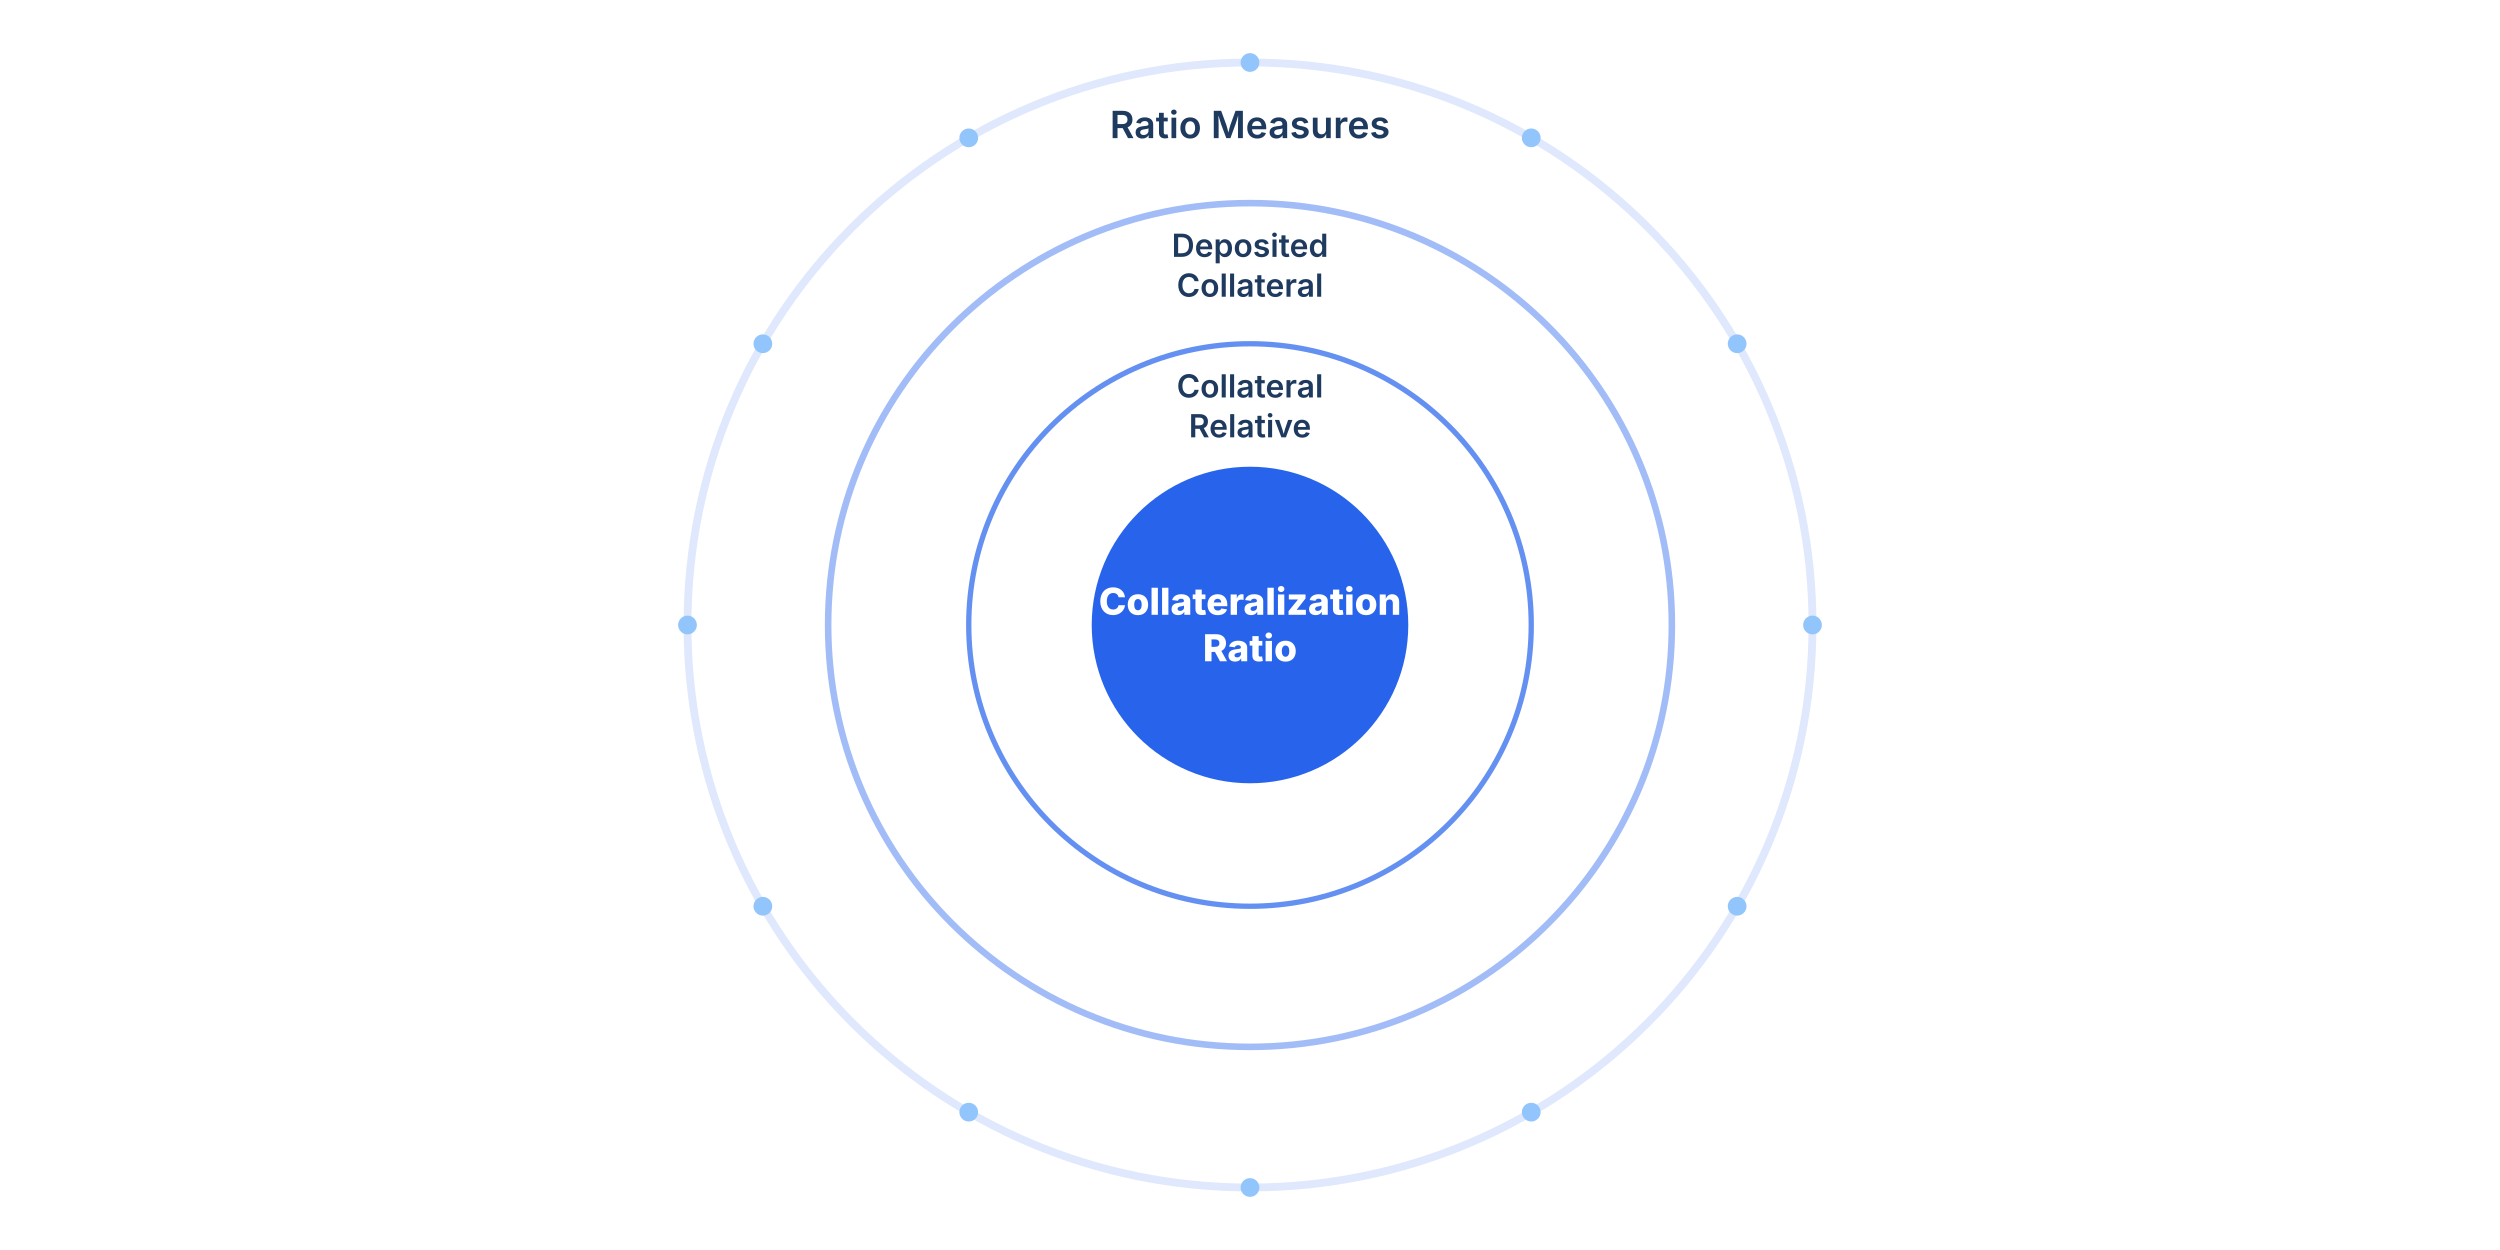
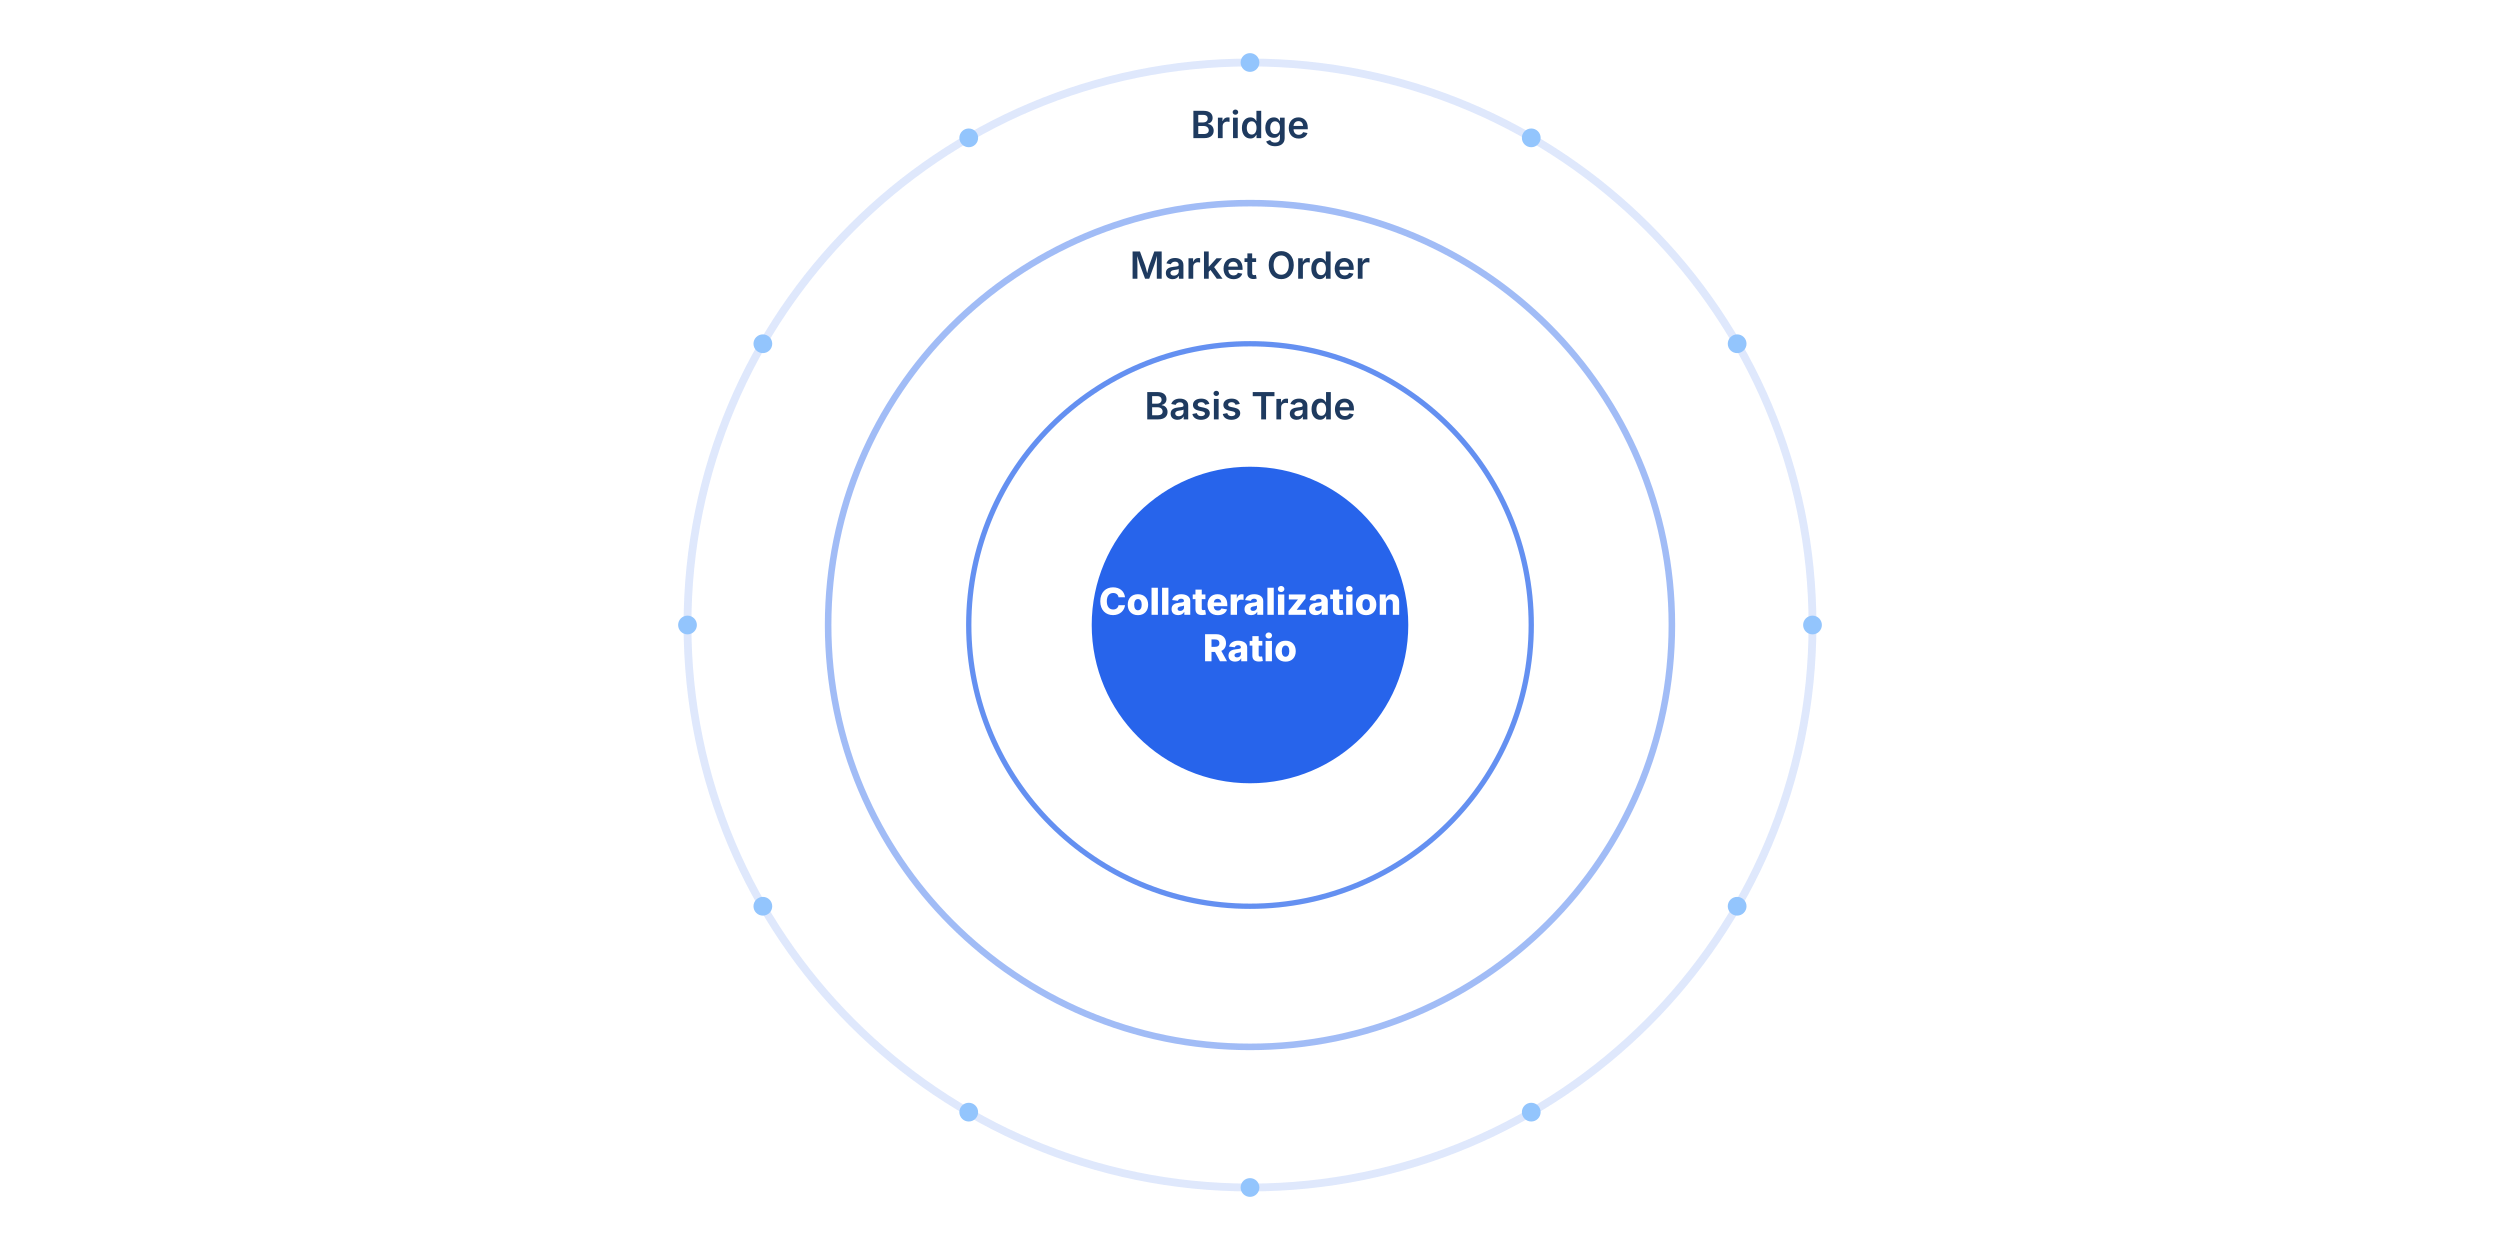
<svg xmlns="http://www.w3.org/2000/svg" viewBox="0 0 800 400" width="800" height="400">
  <rect width="800" height="400" fill="#fff" />
  <circle cx="400" cy="200" r="180" fill="none" stroke="#2563eb" stroke-width="2.5" opacity="0.15" />
-   <text x="400" y="44.2" font-family="'Inter',sans-serif" font-weight="600" font-size="12" fill="#1e3a5f" text-anchor="middle">Ratio Measures</text>
+   <text x="400" y="44.2" font-family="'Inter',sans-serif" font-weight="600" font-size="12" fill="#1e3a5f" text-anchor="middle">Bridge</text>
  <circle cx="400" cy="200" r="135" fill="none" stroke="#2563eb" stroke-width="2.1" opacity="0.43" />
-   <text x="400" y="82.195" font-family="'Inter',sans-serif" font-weight="600" font-size="10.2" fill="#1e3a5f" text-anchor="middle">Deposited</text>
-   <text x="400" y="94.945" font-family="'Inter',sans-serif" font-weight="600" font-size="10.2" fill="#1e3a5f" text-anchor="middle">Collateral</text>
+   <text x="400" y="89.2" font-family="'Inter',sans-serif" font-weight="600" font-size="12" fill="#1e3a5f" text-anchor="middle">Market Order</text>
  <circle cx="400" cy="200" r="90" fill="none" stroke="#2563eb" stroke-width="1.7" opacity="0.71" />
-   <text x="400" y="127.195" font-family="'Inter',sans-serif" font-weight="600" font-size="10.2" fill="#1e3a5f" text-anchor="middle">Collateral</text>
-   <text x="400" y="139.945" font-family="'Inter',sans-serif" font-weight="600" font-size="10.2" fill="#1e3a5f" text-anchor="middle">Relative</text>
+   <text x="400" y="134.2" font-family="'Inter',sans-serif" font-weight="600" font-size="12" fill="#1e3a5f" text-anchor="middle">Basis Trade</text>
  <circle cx="400" cy="200" r="50" fill="#2563eb" stroke="#2563eb" stroke-width="1.3" opacity="0.99" />
  <text x="400" y="196.727" font-family="'Inter',sans-serif" font-weight="800" font-size="11.9" fill="#fff" text-anchor="middle">Collateralization</text>
  <text x="400" y="211.602" font-family="'Inter',sans-serif" font-weight="800" font-size="11.9" fill="#fff" text-anchor="middle">Ratio</text>
  <circle cx="580" cy="200" r="3" fill="#93c5fd" />
  <circle cx="555.885" cy="290" r="3" fill="#93c5fd" />
  <circle cx="490" cy="355.885" r="3" fill="#93c5fd" />
  <circle cx="400" cy="380" r="3" fill="#93c5fd" />
  <circle cx="310" cy="355.885" r="3" fill="#93c5fd" />
  <circle cx="244.115" cy="290" r="3" fill="#93c5fd" />
  <circle cx="220" cy="200" r="3" fill="#93c5fd" />
  <circle cx="244.115" cy="110" r="3" fill="#93c5fd" />
  <circle cx="310" cy="44.115" r="3" fill="#93c5fd" />
  <circle cx="400" cy="20" r="3" fill="#93c5fd" />
  <circle cx="490" cy="44.115" r="3" fill="#93c5fd" />
  <circle cx="555.885" cy="110" r="3" fill="#93c5fd" />
</svg>
